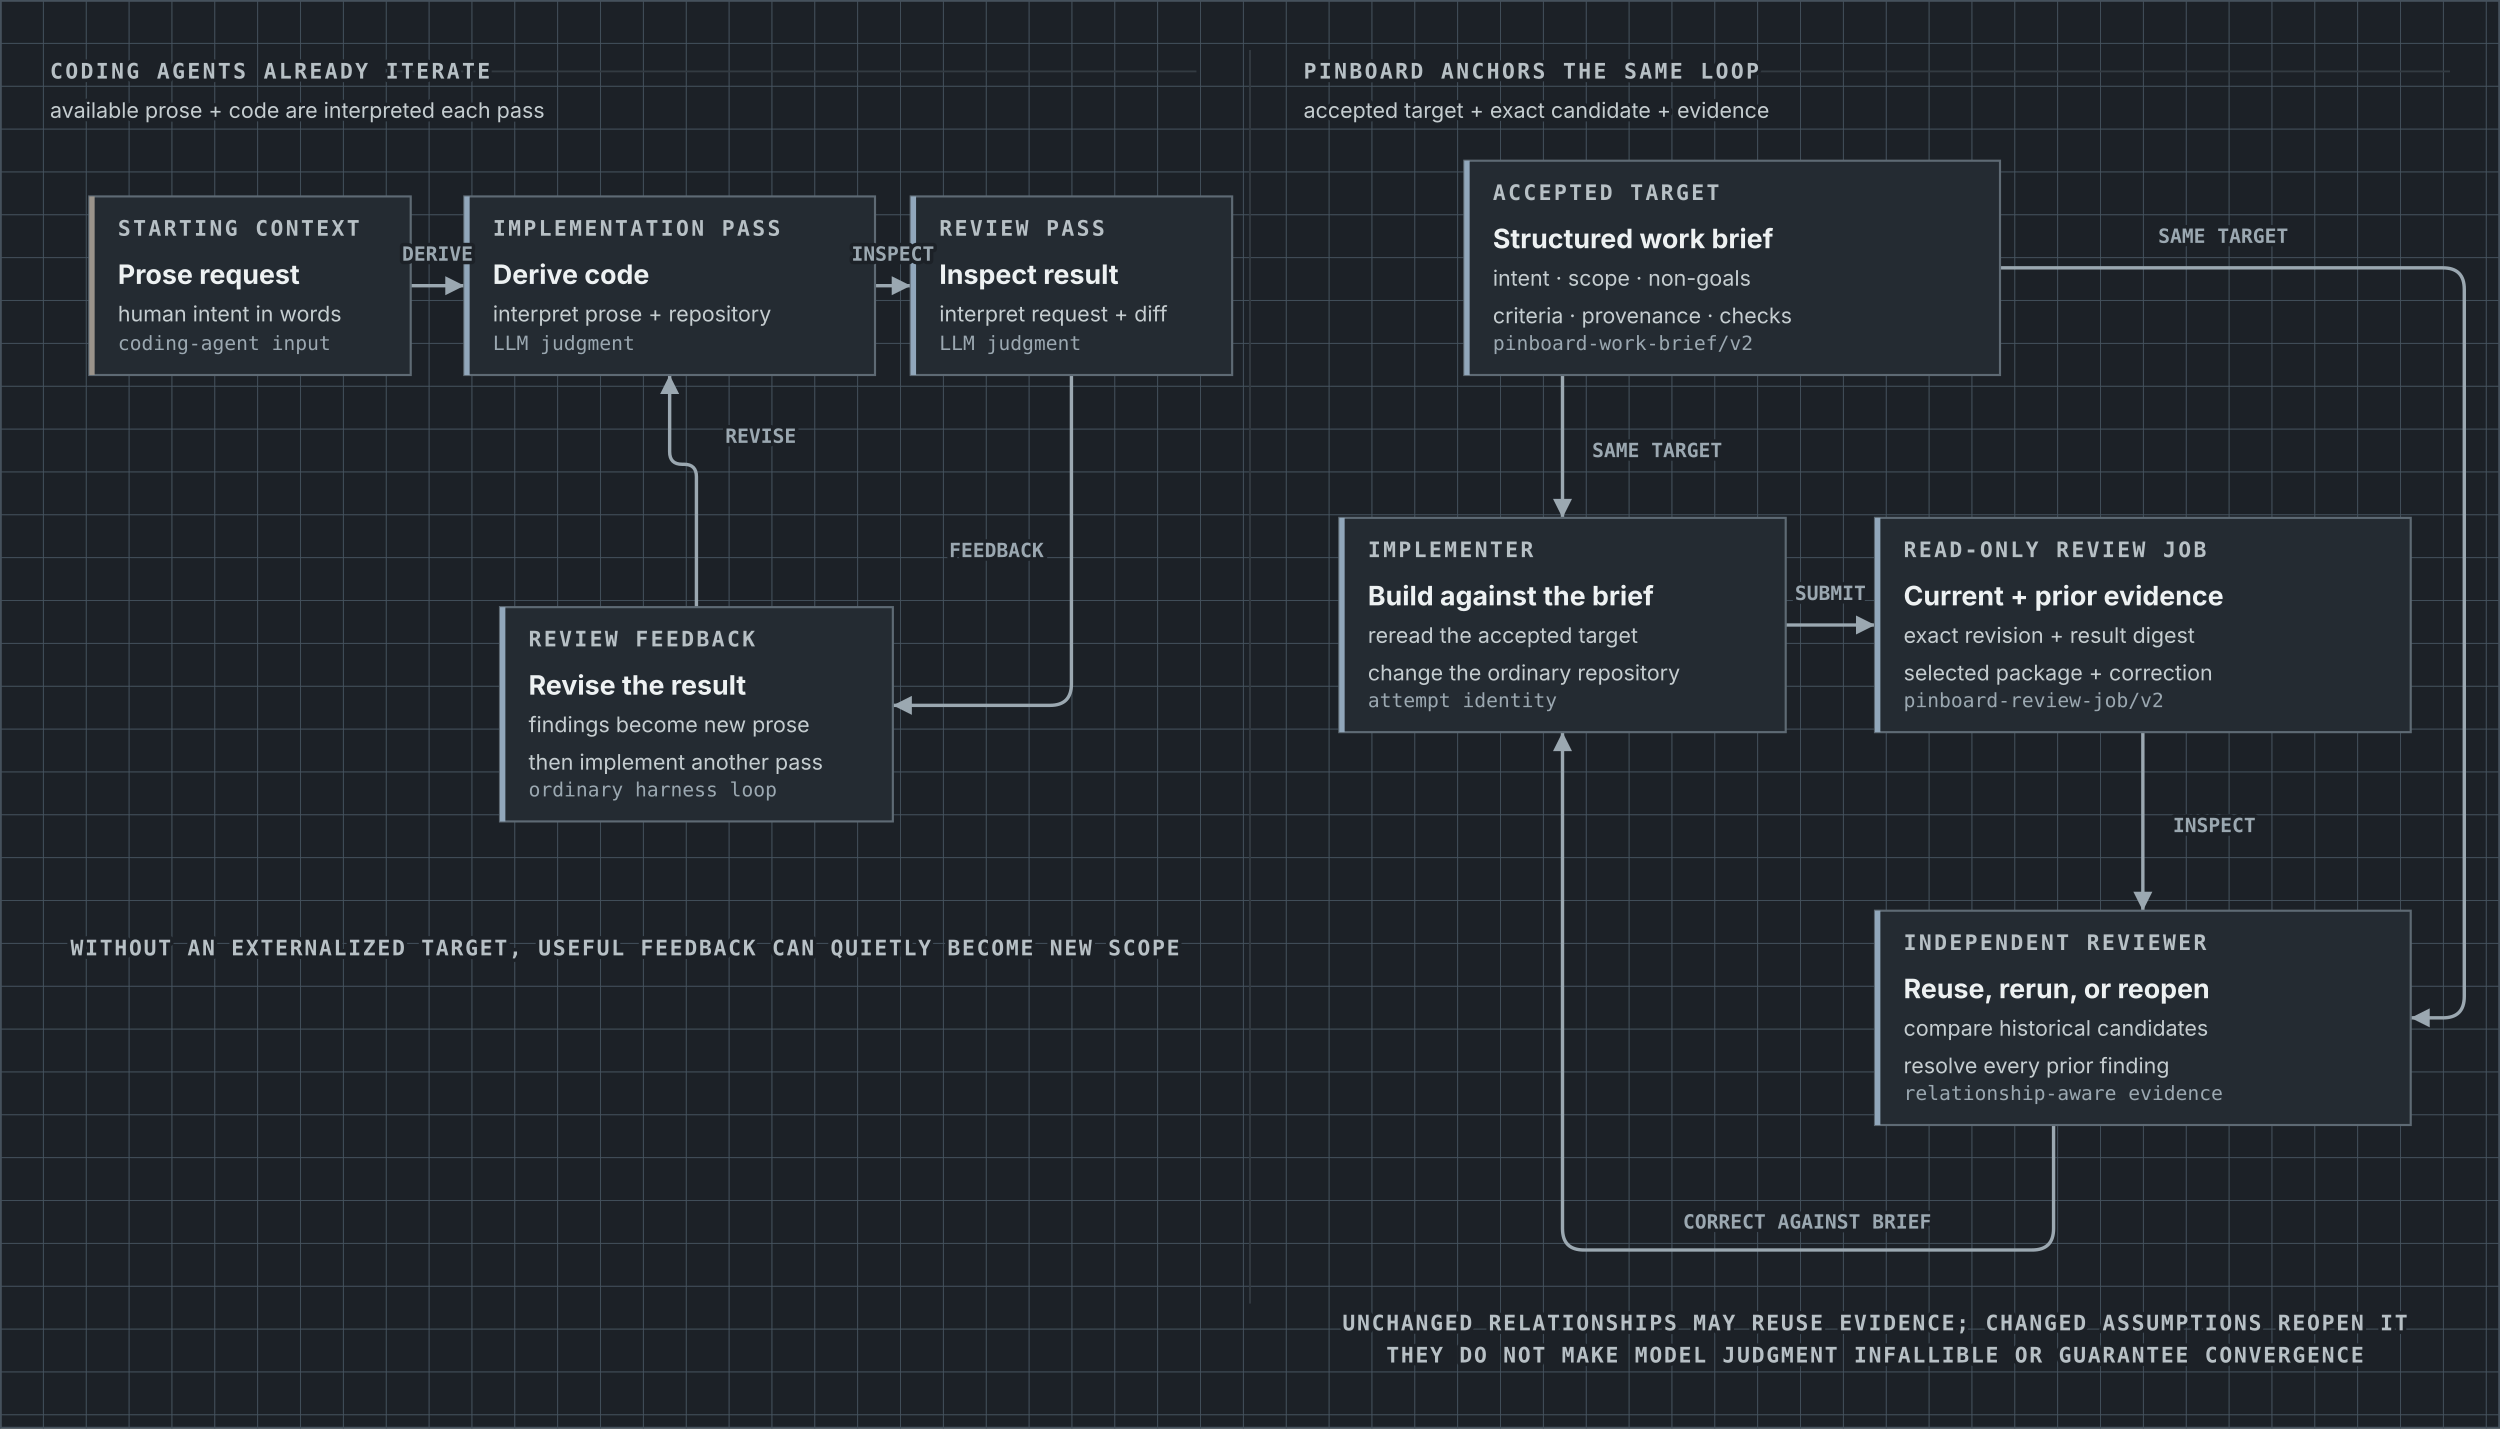
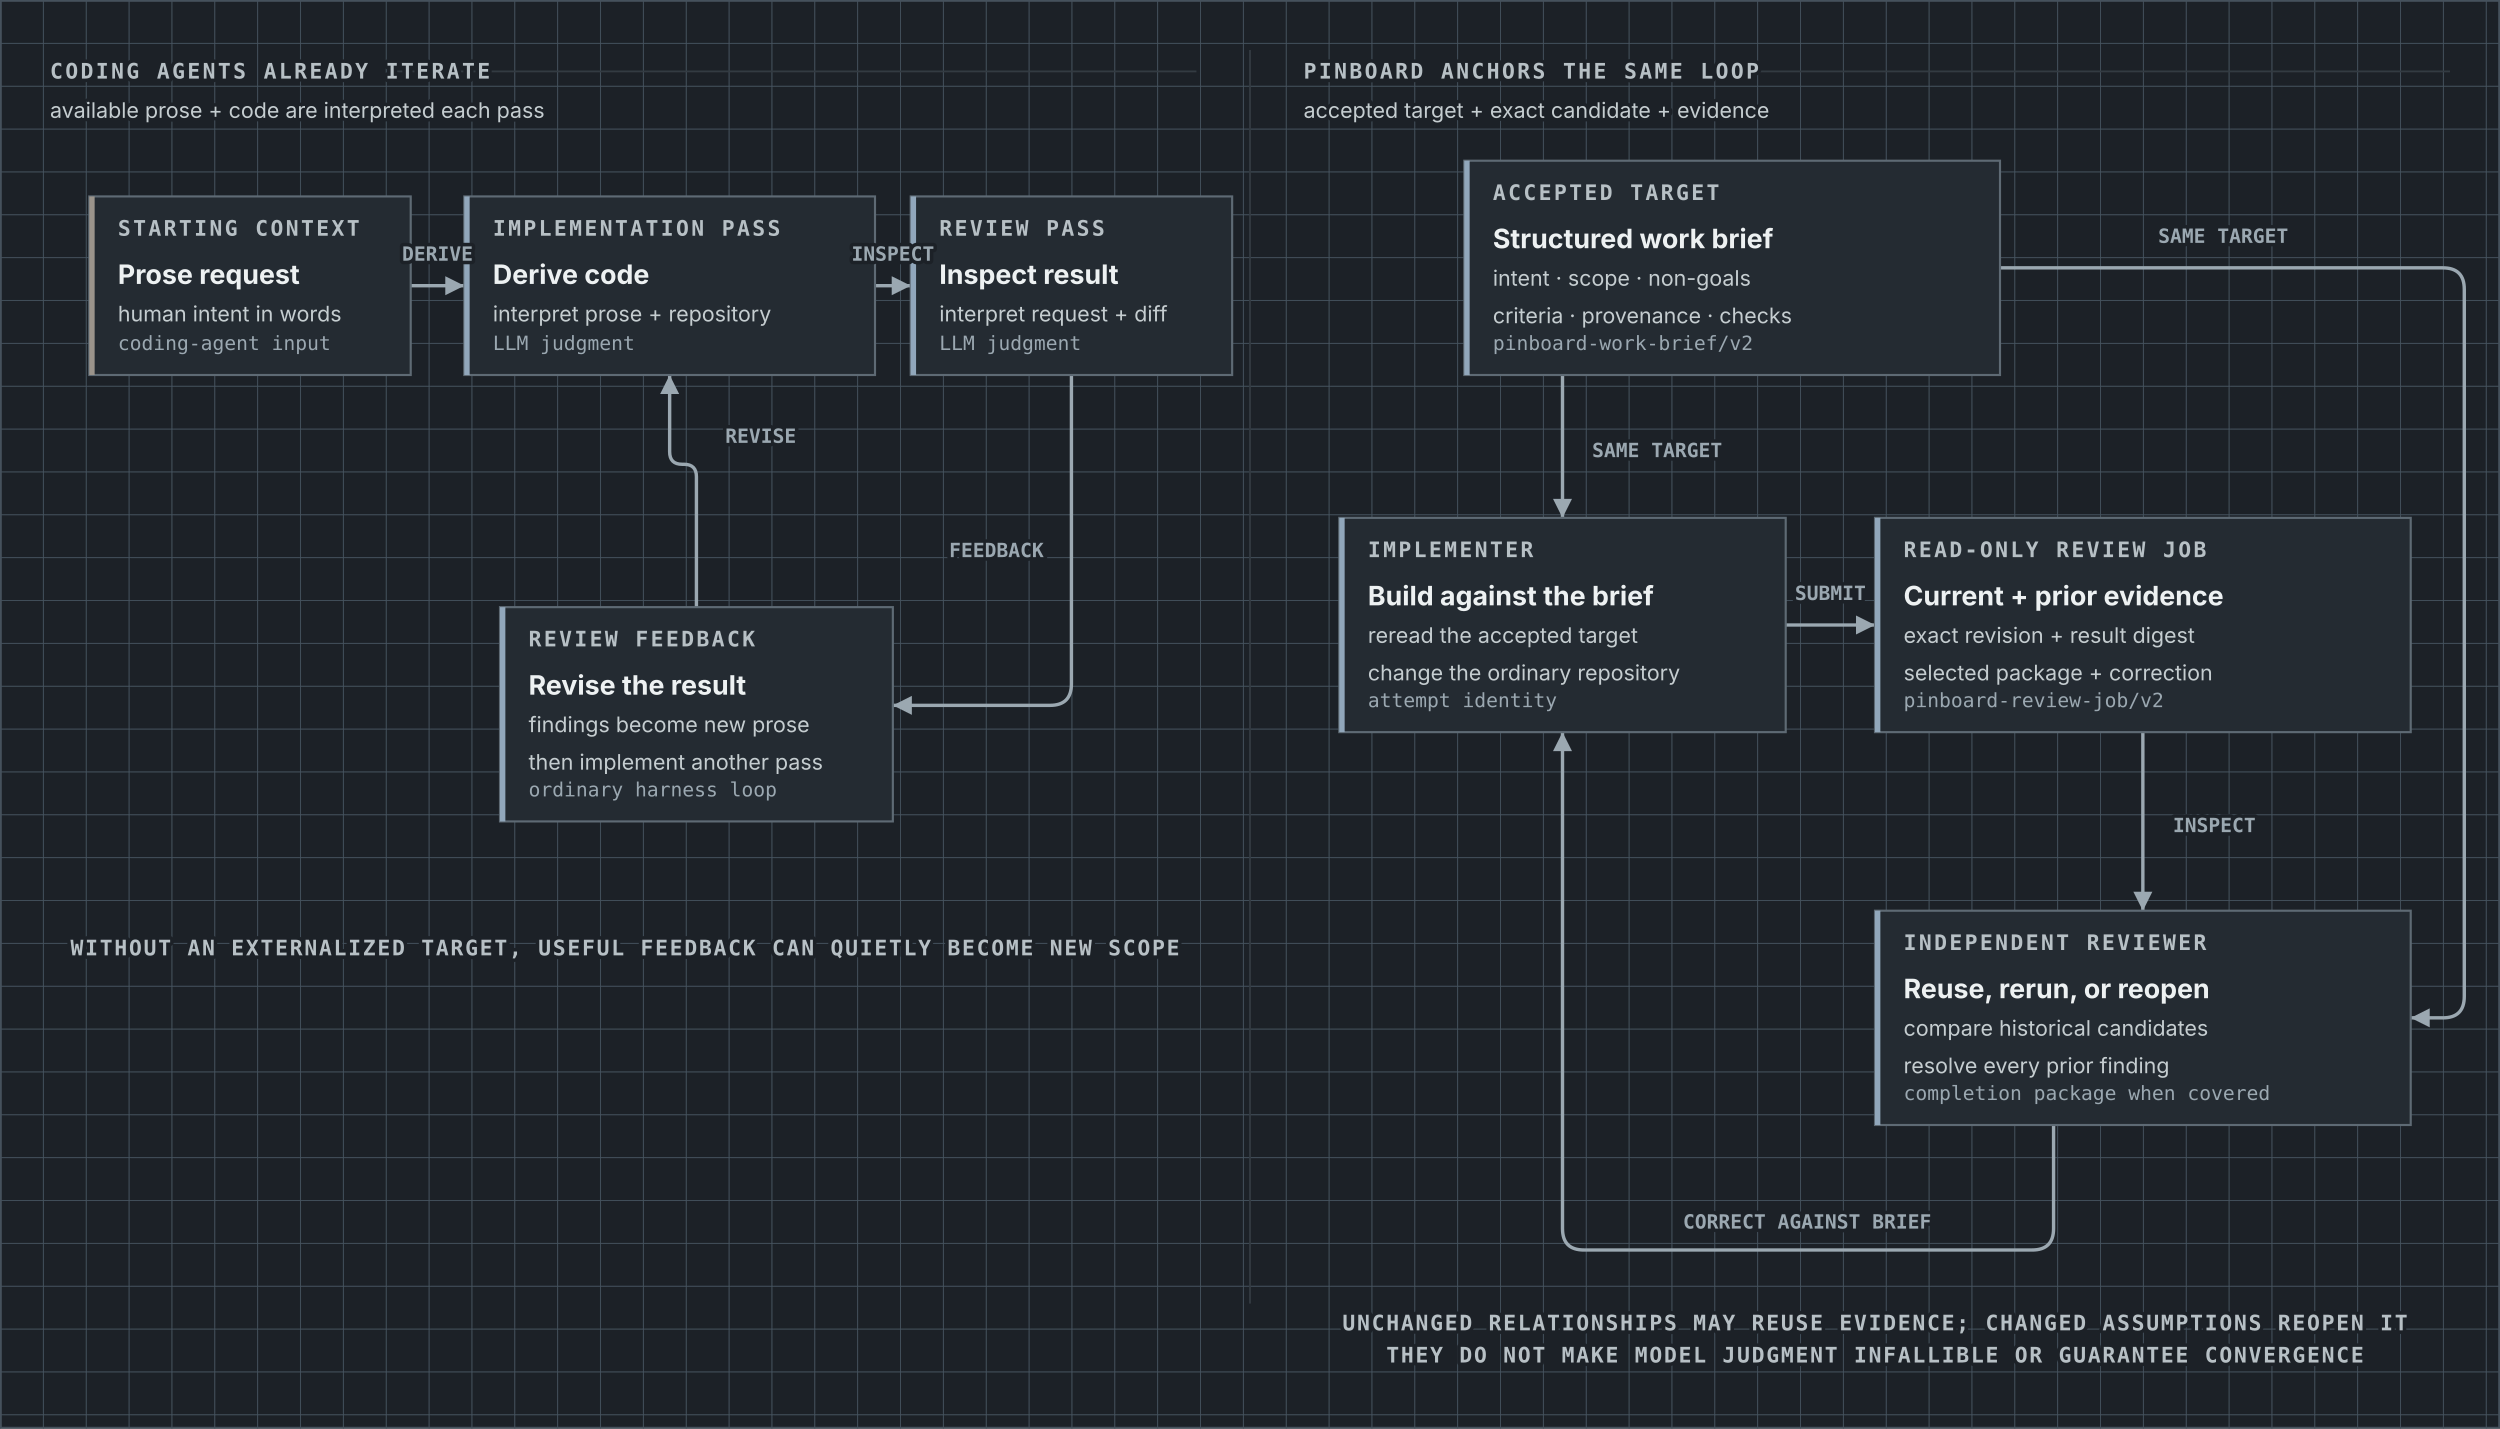
<svg xmlns="http://www.w3.org/2000/svg" role="img" aria-labelledby="title description" viewBox="0 0 1400 800">
  <defs>
    <pattern id="grid" width="24" height="24" patternUnits="userSpaceOnUse">
      <path d="M24 0H0V24" fill="none" stroke="#45535f" stroke-width="1" />
    </pattern>
    <marker id="arrow" viewBox="0 0 10 10" refX="9" refY="5" markerWidth="7" markerHeight="7" orient="auto">
      <path d="M1 1L9 5L1 9Z" fill="#9ba8b1" />
    </marker>
    <style>
      text { font-family: ui-sans-serif, system-ui, -apple-system, BlinkMacSystemFont, "Segoe UI", sans-serif; fill: #edf1f2; }
      .section-label, .box-label, .box-meta, .connector-label, .note-meta { font-family: ui-monospace, SFMono-Regular, Menlo, monospace; }
      .section-label, .box-label { font-size: 12px; font-weight: 700; letter-spacing: 0.11em; fill: #b7c0c5; }
      .section-subtitle { font-size: 12px; fill: #c5cdd0; }
      .guide { stroke: #333b42; stroke-width: 1; }
      .connector { fill: none; stroke: #9ba8b1; stroke-width: 1.9; stroke-linecap: round; }
      .connector-label { font-size: 11px; font-weight: 700; fill: #9ba8b1; }
      .box { fill: #242b32; stroke: #5e6a74; stroke-width: 1.2; }
      .box-title { font-size: 15px; font-weight: 700; }
      .box-body { font-size: 12px; fill: #c5cdd0; }
      .box-meta { font-size: 11px; fill: #9ba8b1; }
      .note { fill: #c5cdd0; }
      .note-meta { font-weight: 700; letter-spacing: 0.08em; fill: #b7c0c5; }
      .canvas-text { paint-order: stroke fill; stroke: #1c2127; stroke-width: 4px; stroke-linejoin: round; }
    </style>
  </defs>
  <rect width="1400" height="800" fill="#1c2127" />
  <rect width="1400" height="800" fill="url(#grid)" />
  <rect x="0.5" y="0.5" width="1399" height="799" fill="none" stroke="#45515c" />
  <line x1="220" y1="40" x2="670" y2="40" class="guide" />
  <line x1="980" y1="40" x2="1372" y2="40" class="guide" />
  <line x1="700" y1="28" x2="700" y2="730" class="guide" />
  <path d="M230 160L260 160" class="connector" marker-end="url(#arrow)" />
  <path d="M490 160L510 160" class="connector" marker-end="url(#arrow)" />
  <path d="M600 210L600 383Q600 395 588 395L500 395" class="connector" marker-end="url(#arrow)" />
  <path d="M390 340L390 267Q390 260 383 260L382 260Q375 260 375 253L375 210" class="connector" marker-end="url(#arrow)" />
  <path d="M875 210L875 290" class="connector" marker-end="url(#arrow)" />
  <path d="M1120 150L1368 150Q1380 150 1380 162L1380 558Q1380 570 1368 570L1350 570" class="connector" marker-end="url(#arrow)" />
  <path d="M1000 350L1050 350" class="connector" marker-end="url(#arrow)" />
  <path d="M1200 410L1200 510" class="connector" marker-end="url(#arrow)" />
  <path d="M1150 630L1150 688Q1150 700 1138 700L887 700Q875 700 875 688L875 410" class="connector" marker-end="url(#arrow)" />
  <rect x="50" y="110" width="180" height="100" class="box" />
  <rect x="50" y="110" width="3" height="100" fill="#9b948b" />
  <rect x="260" y="110" width="230" height="100" class="box" />
  <rect x="260" y="110" width="3" height="100" fill="#91a7bb" />
  <rect x="510" y="110" width="180" height="100" class="box" />
  <rect x="510" y="110" width="3" height="100" fill="#91a7bb" />
  <rect x="280" y="340" width="220" height="120" class="box" />
  <rect x="280" y="340" width="3" height="120" fill="#91a7bb" />
  <rect x="820" y="90" width="300" height="120" class="box" />
  <rect x="820" y="90" width="3" height="120" fill="#91a7bb" />
  <rect x="750" y="290" width="250" height="120" class="box" />
  <rect x="750" y="290" width="3" height="120" fill="#91a7bb" />
  <rect x="1050" y="290" width="300" height="120" class="box" />
  <rect x="1050" y="290" width="3" height="120" fill="#91a7bb" />
  <rect x="1050" y="510" width="300" height="120" class="box" />
  <rect x="1050" y="510" width="3" height="120" fill="#91a7bb" />
  <text x="28" y="44" class="section-label canvas-text">CODING AGENTS ALREADY ITERATE</text>
  <text x="28" y="66" class="section-subtitle canvas-text">available prose + code are interpreted each pass</text>
  <text x="730" y="44" class="section-label canvas-text">PINBOARD ANCHORS THE SAME LOOP</text>
  <text x="730" y="66" class="section-subtitle canvas-text">accepted target + exact candidate + evidence</text>
  <text x="245" y="146" text-anchor="middle" class="connector-label canvas-text">DERIVE</text>
  <text x="500" y="146" text-anchor="middle" class="connector-label canvas-text">INSPECT</text>
  <text x="558" y="312" text-anchor="middle" class="connector-label canvas-text">FEEDBACK</text>
  <text x="426" y="248" text-anchor="middle" class="connector-label canvas-text">REVISE</text>
  <text x="928" y="256" text-anchor="middle" class="connector-label canvas-text">SAME TARGET</text>
  <text x="1245" y="136" text-anchor="middle" class="connector-label canvas-text">SAME TARGET</text>
  <text x="1025" y="336" text-anchor="middle" class="connector-label canvas-text">SUBMIT</text>
  <text x="1240" y="466" text-anchor="middle" class="connector-label canvas-text">INSPECT</text>
  <text x="1012" y="688" text-anchor="middle" class="connector-label canvas-text">CORRECT AGAINST BRIEF</text>
  <text x="66" y="132" class="box-label">STARTING CONTEXT</text>
  <text x="66" y="159" class="box-title">Prose request</text>
  <text x="66" y="180" class="box-body">human intent in words</text>
  <text x="66" y="196" class="box-meta">coding-agent input</text>
  <text x="276" y="132" class="box-label">IMPLEMENTATION PASS</text>
  <text x="276" y="159" class="box-title">Derive code</text>
  <text x="276" y="180" class="box-body">interpret prose + repository</text>
  <text x="276" y="196" class="box-meta">LLM judgment</text>
  <text x="526" y="132" class="box-label">REVIEW PASS</text>
  <text x="526" y="159" class="box-title">Inspect result</text>
  <text x="526" y="180" class="box-body">interpret request + diff</text>
  <text x="526" y="196" class="box-meta">LLM judgment</text>
  <text x="296" y="362" class="box-label">REVIEW FEEDBACK</text>
  <text x="296" y="389" class="box-title">Revise the result</text>
  <text x="296" y="410" class="box-body">findings become new prose</text>
  <text x="296" y="431" class="box-body">then implement another pass</text>
  <text x="296" y="446" class="box-meta">ordinary harness loop</text>
  <text x="836" y="112" class="box-label">ACCEPTED TARGET</text>
  <text x="836" y="139" class="box-title">Structured work brief</text>
  <text x="836" y="160" class="box-body">intent · scope · non-goals</text>
  <text x="836" y="181" class="box-body">criteria · provenance · checks</text>
  <text x="836" y="196" class="box-meta">pinboard-work-brief/v2</text>
  <text x="766" y="312" class="box-label">IMPLEMENTER</text>
  <text x="766" y="339" class="box-title">Build against the brief</text>
  <text x="766" y="360" class="box-body">reread the accepted target</text>
  <text x="766" y="381" class="box-body">change the ordinary repository</text>
  <text x="766" y="396" class="box-meta">attempt identity</text>
  <text x="1066" y="312" class="box-label">READ-ONLY REVIEW JOB</text>
  <text x="1066" y="339" class="box-title">Current + prior evidence</text>
  <text x="1066" y="360" class="box-body">exact revision + result digest</text>
  <text x="1066" y="381" class="box-body">selected package + correction</text>
  <text x="1066" y="396" class="box-meta">pinboard-review-job/v2</text>
  <text x="1066" y="532" class="box-label">INDEPENDENT REVIEWER</text>
  <text x="1066" y="559" class="box-title">Reuse, rerun, or reopen</text>
  <text x="1066" y="580" class="box-body">compare historical candidates</text>
  <text x="1066" y="601" class="box-body">resolve every prior finding</text>
-   <text x="1066" y="616" class="box-meta">relationship-aware evidence</text>
+   <text x="1066" y="616" class="box-meta">completion package when covered</text>
  <text x="350" y="535" text-anchor="middle" font-size="12" class="note-meta canvas-text">WITHOUT AN EXTERNALIZED TARGET, USEFUL FEEDBACK CAN QUIETLY BECOME NEW SCOPE</text>
  <text x="1050" y="745" text-anchor="middle" font-size="12" class="note-meta canvas-text">UNCHANGED RELATIONSHIPS MAY REUSE EVIDENCE; CHANGED ASSUMPTIONS REOPEN IT</text>
  <text x="1050" y="763" text-anchor="middle" font-size="12" class="note-meta canvas-text">THEY DO NOT MAKE MODEL JUDGMENT INFALLIBLE OR GUARANTEE CONVERGENCE</text>
</svg>
